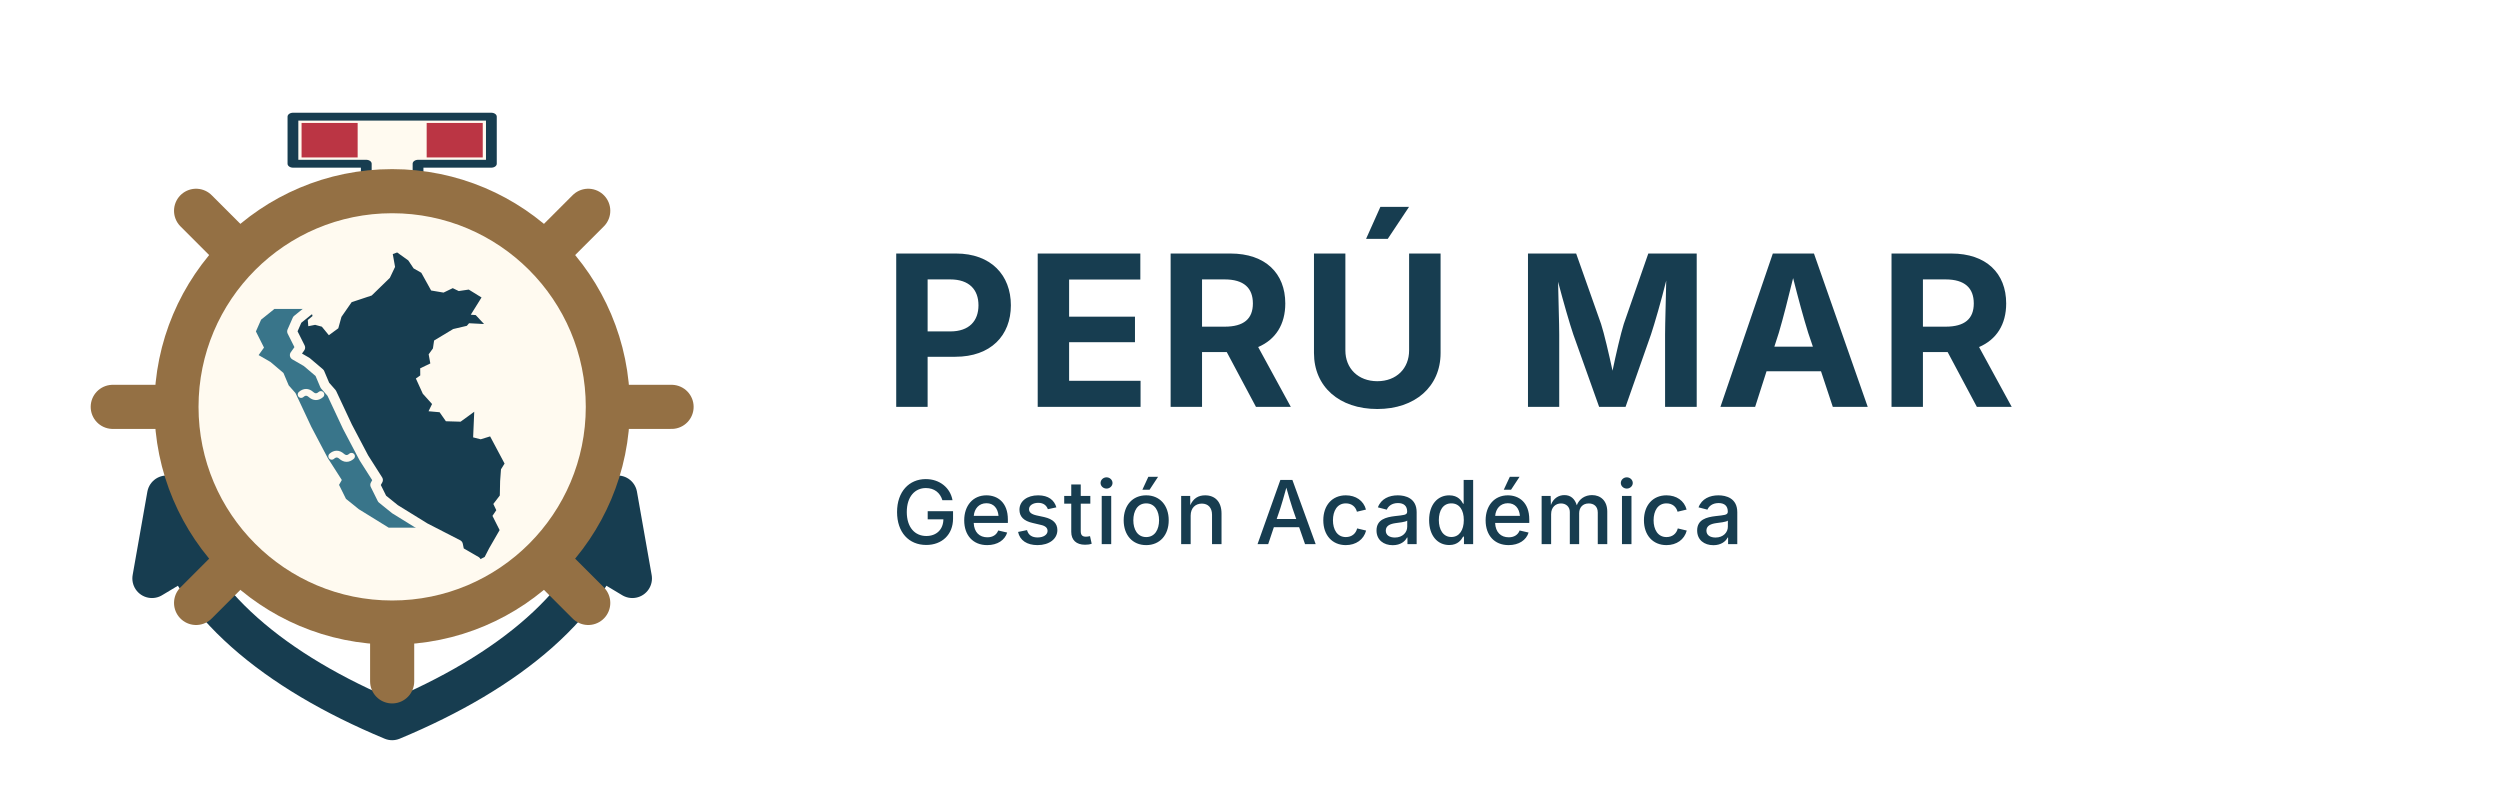
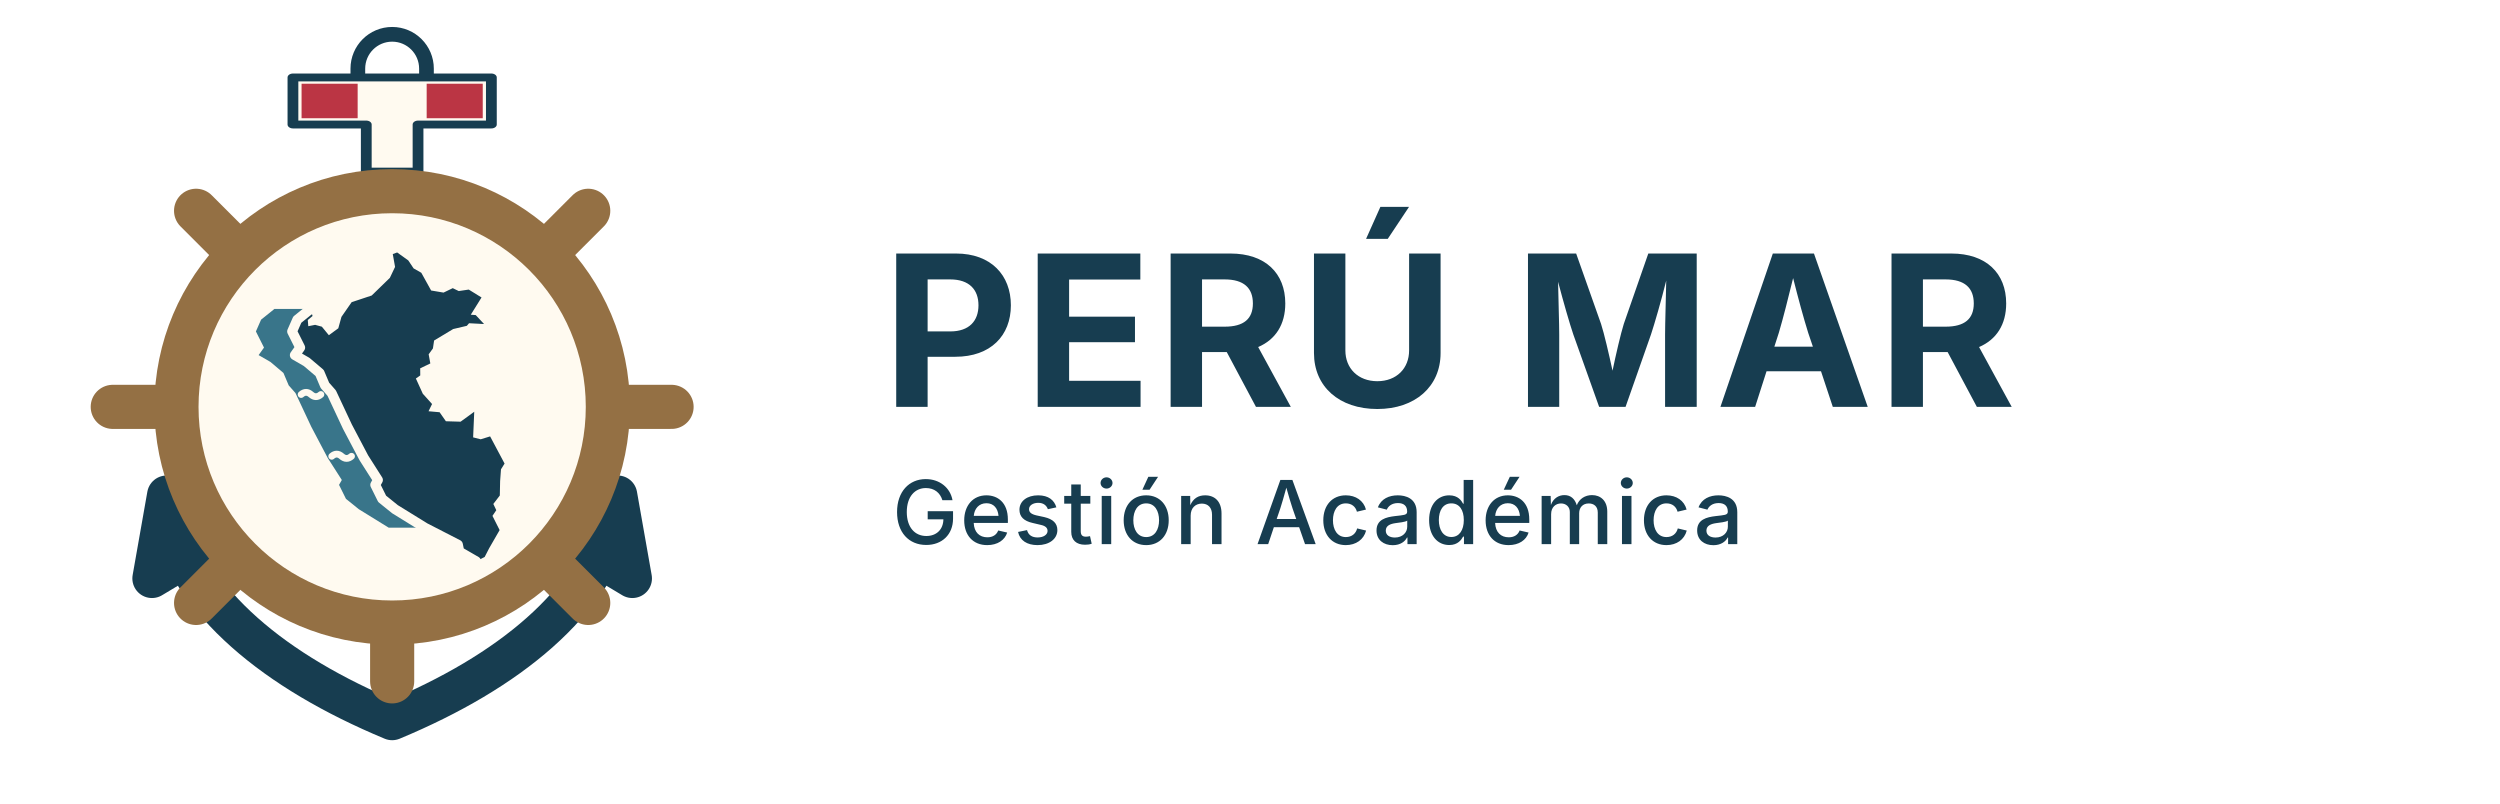
<svg xmlns="http://www.w3.org/2000/svg" viewBox="0 0 510 164" role="img" aria-labelledby="pm-logo-title pm-logo-desc">
  <g id="anchor" fill="none" stroke="var(--pm-ink, #173d50)" stroke-width="8" stroke-linecap="round" stroke-linejoin="round">
+     <path id="anchor-eye" d="M73 18v-4a7 7 0 0 1 14 0v4" stroke-width="3" />
    <path d="M80 29v116M34 105c5 18 22 32 46 42 24-10 41-24 46-42" />
    <path d="m34 101-3 17 15-9m80-8 3 17-15-9" />
  </g>
-   <g id="institutional-t" transform="translate(80 43) scale(.88 .64) translate(-80 -43)" stroke="var(--pm-ink, #173d50)" stroke-width="2.5" stroke-linejoin="round">
+   <g id="institutional-t" transform="translate(80 35) scale(.88 .64) translate(-80 -43)" stroke="var(--pm-ink, #173d50)" stroke-width="2.5" stroke-linejoin="round">
    <path d="M57 13h46v15H86v15H74V28H57Z" fill="var(--pm-paper, #fffaf0)" />
    <path d="M59 15h13v11H59Zm29 0h13v11H88Z" fill="var(--pm-red, #bb3544)" stroke="none" />
  </g>
  <g id="wheel" stroke="var(--pm-wheel, #947044)" stroke-linecap="round">
    <path d="M23 83h14m86 0h14M40 43l10 10m60 60 10 10M40 123l10-10m60-60 10-10M80 127v12" fill="none" stroke-width="9" />
    <circle cx="80" cy="83" r="44" fill="var(--pm-paper, #fffaf0)" stroke-width="9" />
  </g>
  <g id="peru-and-mar-de-grau" transform="translate(80 83) scale(1.26) translate(-80 -83)">
    <path id="western-sea" d="M66.79 67.15 L64.64 68.88 L63.80 70.79 L65.11 73.40 L64.24 74.62 L66.16 75.73 L68.26 77.51 L69.11 79.52 L70.21 80.77 L72.76 86.21 L75.42 91.26 L77.70 94.84 L77.26 95.63 L78.38 97.89 L80.46 99.57 L85.30 102.56 L79.44 102.56 L74.60 99.57 L72.52 97.89 L71.40 95.63 L71.85 94.84 L69.56 91.26 L66.90 86.21 L64.35 80.77 L63.25 79.52 L62.40 77.51 L60.30 75.73 L58.38 74.62 L59.25 73.40 L57.94 70.79 L58.78 68.88 L60.93 67.15Z" fill="var(--pm-sea, #39758a)" />
    <path id="sea-lines" d="M65.26 81q.8-.7 1.6 0t1.6 0 M70.22 91q.8-.7 1.6 0t1.6 0" fill="none" stroke="var(--pm-paper, #fffaf0)" stroke-width="1.1" stroke-linecap="round" />
    <path id="peru" d="M94.88 69.59 L92.45 69.46 L92.09 69.88 L89.88 70.40 L86.79 72.26 L86.60 73.54 L85.91 74.49 L86.18 75.97 L84.54 76.76 L84.55 77.91 L83.84 78.41 L84.96 80.87 L86.46 82.54 L85.89 83.71 L87.68 83.87 L88.70 85.33 L91.08 85.40 L93.29 83.79 L93.11 87.94 L94.34 88.25 L95.86 87.78 L98.20 92.18 L97.62 93.11 L97.48 95.03 L97.43 97.35 L96.38 98.72 L96.86 99.73 L96.24 100.65 L97.40 102.95 L95.70 105.90 L94.98 107.30 L93.59 108.00 L90.88 106.43 L90.65 105.31 L85.30 102.56 L80.46 99.57 L78.38 97.89 L77.26 95.63 L77.70 94.84 L75.42 91.26 L72.76 86.21 L70.21 80.77 L69.11 79.52 L68.26 77.51 L66.16 75.73 L64.24 74.62 L65.11 73.40 L63.80 70.79 L64.64 68.88 L66.79 67.15 L67.11 68.29 L66.34 68.94 L66.42 69.94 L67.53 69.72 L68.62 70.02 L69.75 71.40 L71.28 70.28 L71.79 68.43 L73.44 66.05 L76.69 64.97 L79.63 62.11 L80.47 60.34 L80.10 58.26 L80.81 58.00 L82.61 59.29 L83.47 60.58 L84.72 61.29 L86.31 64.16 L88.32 64.50 L89.81 63.78 L90.78 64.25 L92.40 64.01 L94.47 65.29 L92.73 68.08 L93.53 68.14Z" fill="var(--pm-ink, #173d50)" />
    <path id="western-coast" d="M66.79 67.15 L64.64 68.88 L63.80 70.79 L65.11 73.40 L64.24 74.62 L66.16 75.73 L68.26 77.51 L69.11 79.52 L70.21 80.77 L72.76 86.21 L75.42 91.26 L77.70 94.84 L77.26 95.63 L78.38 97.89 L80.46 99.57 L85.30 102.56 L90.65 105.31 L90.88 106.43 L93.59 108.00" fill="none" stroke="var(--pm-paper, #fffaf0)" stroke-width="1.6" stroke-linecap="round" stroke-linejoin="round" />
  </g>
  <g id="wordmark" fill="var(--pm-ink, #173d50)" font-family="system-ui, -apple-system, 'Segoe UI', sans-serif">
    <text x="180" y="83" font-size="43" font-weight="750" letter-spacing="1">PERÚ MAR</text>
    <text x="182" y="111" font-size="18" font-weight="450" letter-spacing=".4">Gestión Académica</text>
  </g>
</svg>
